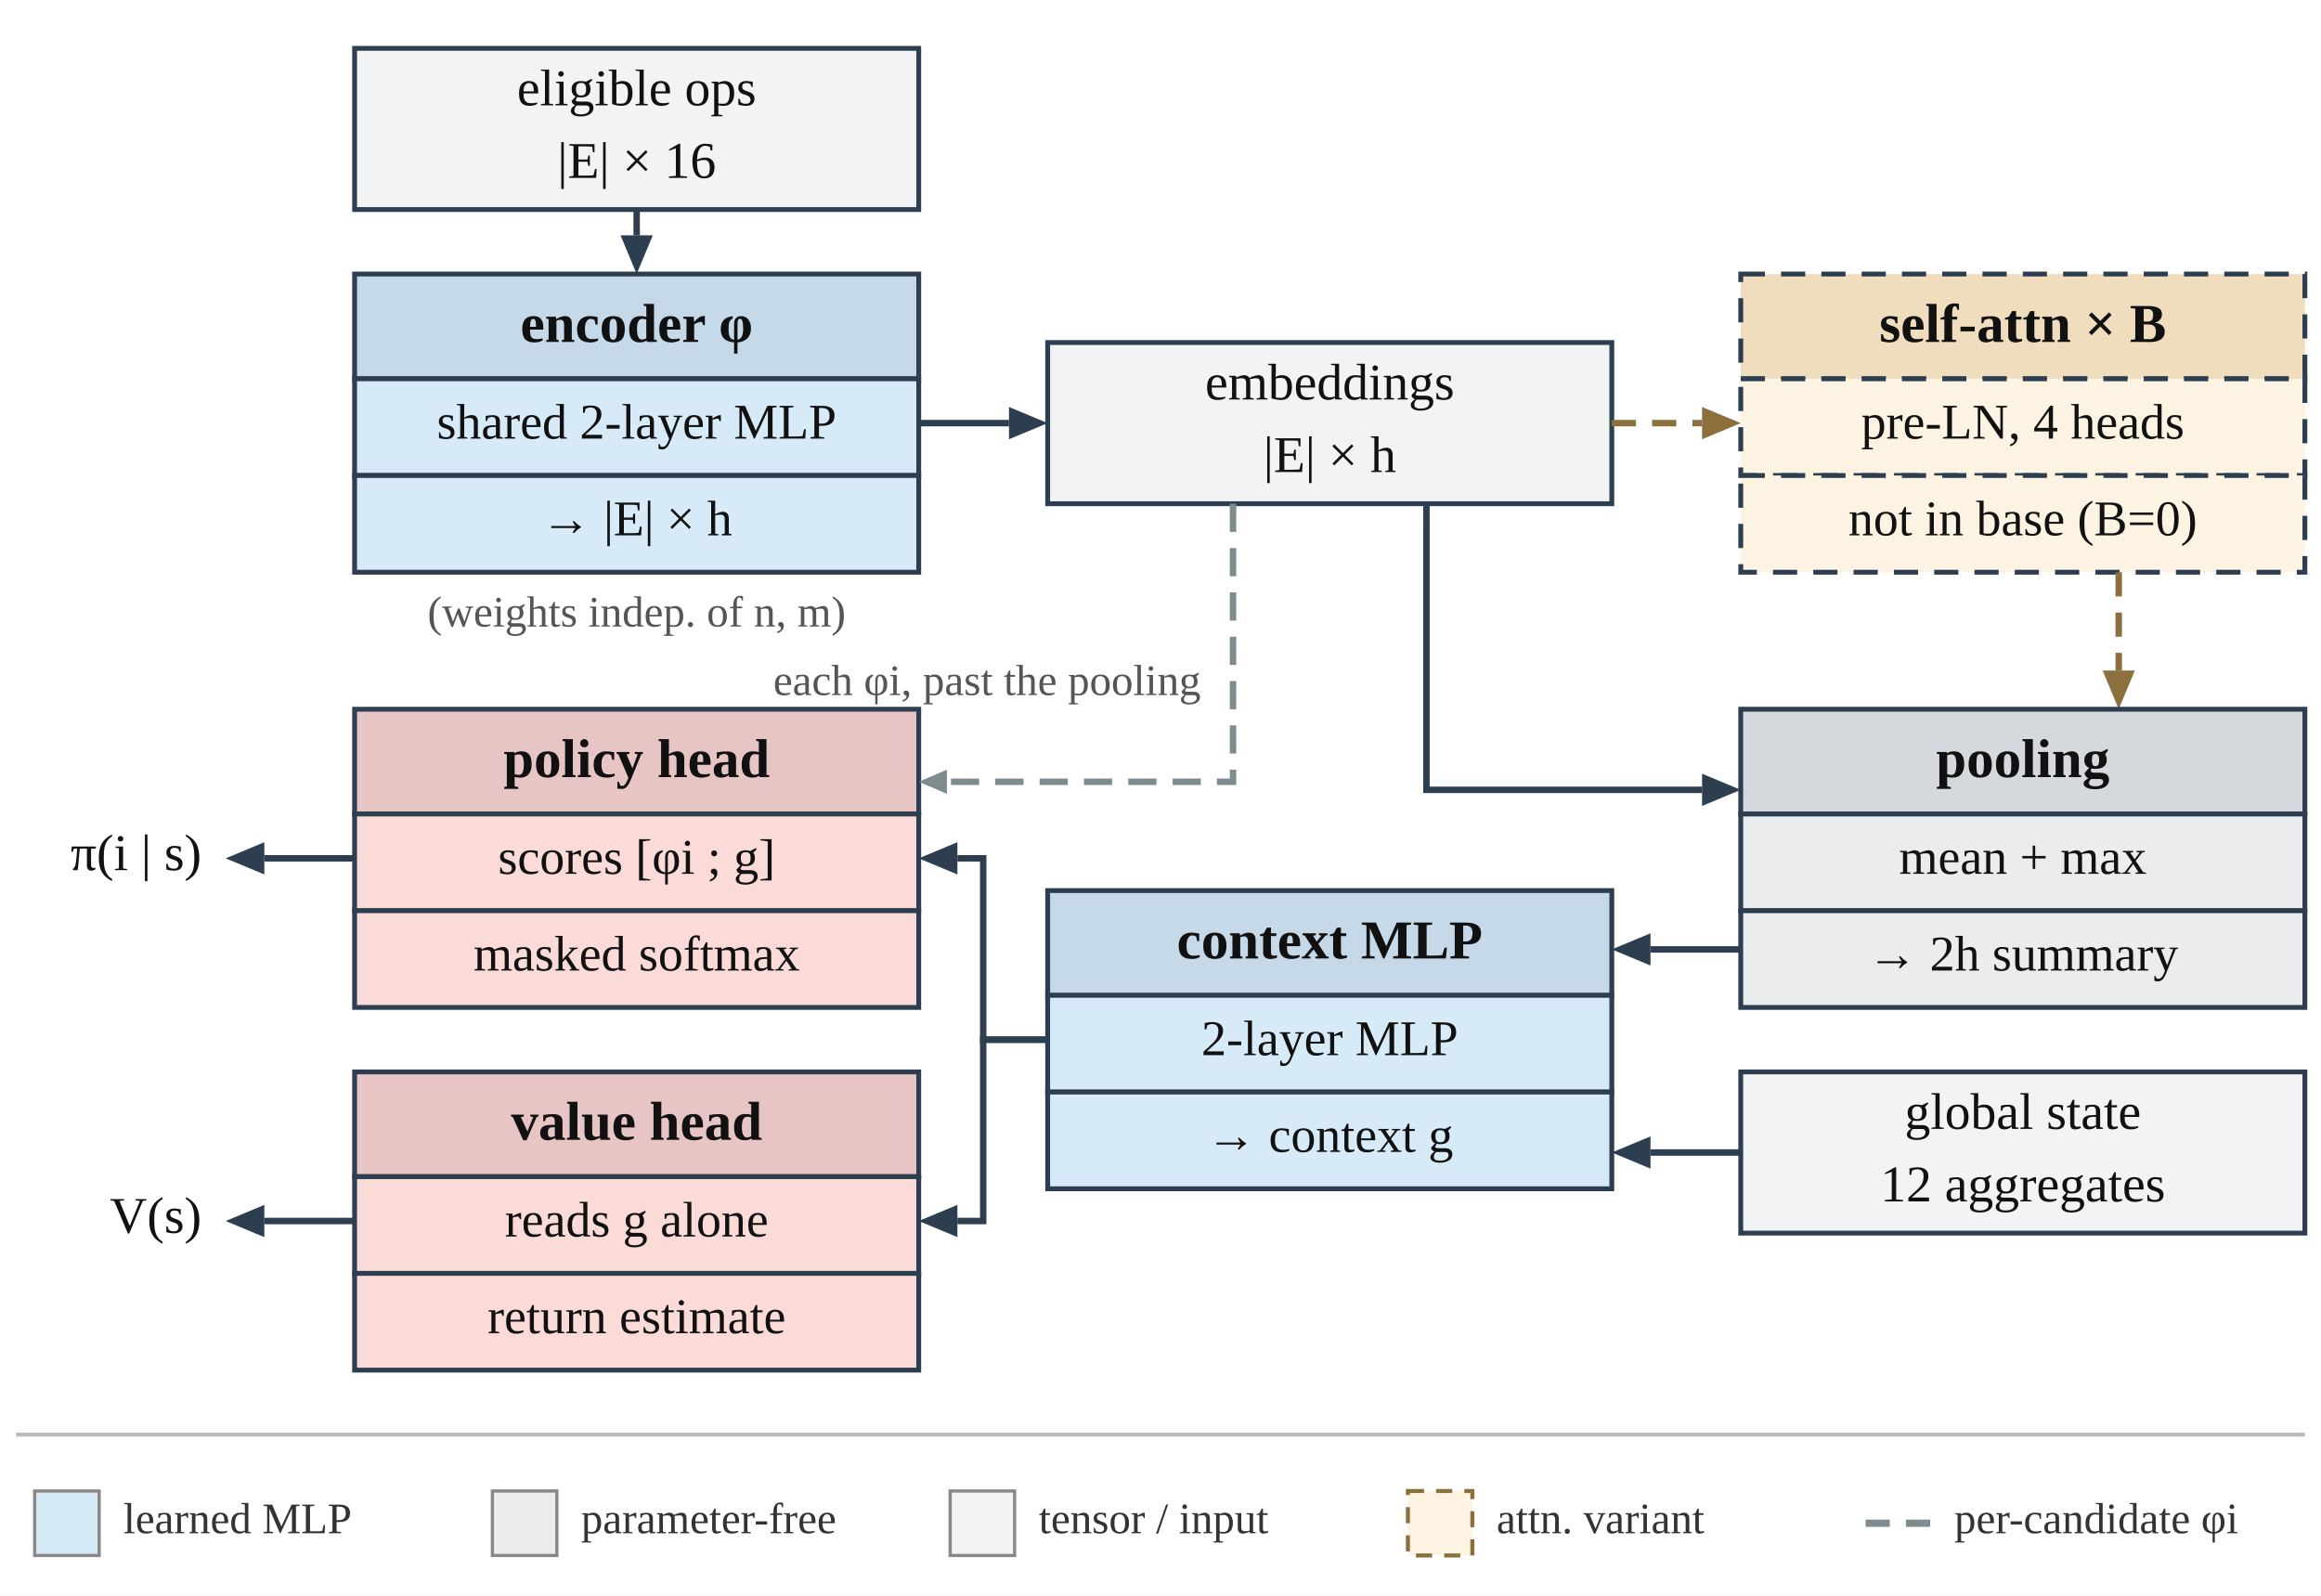
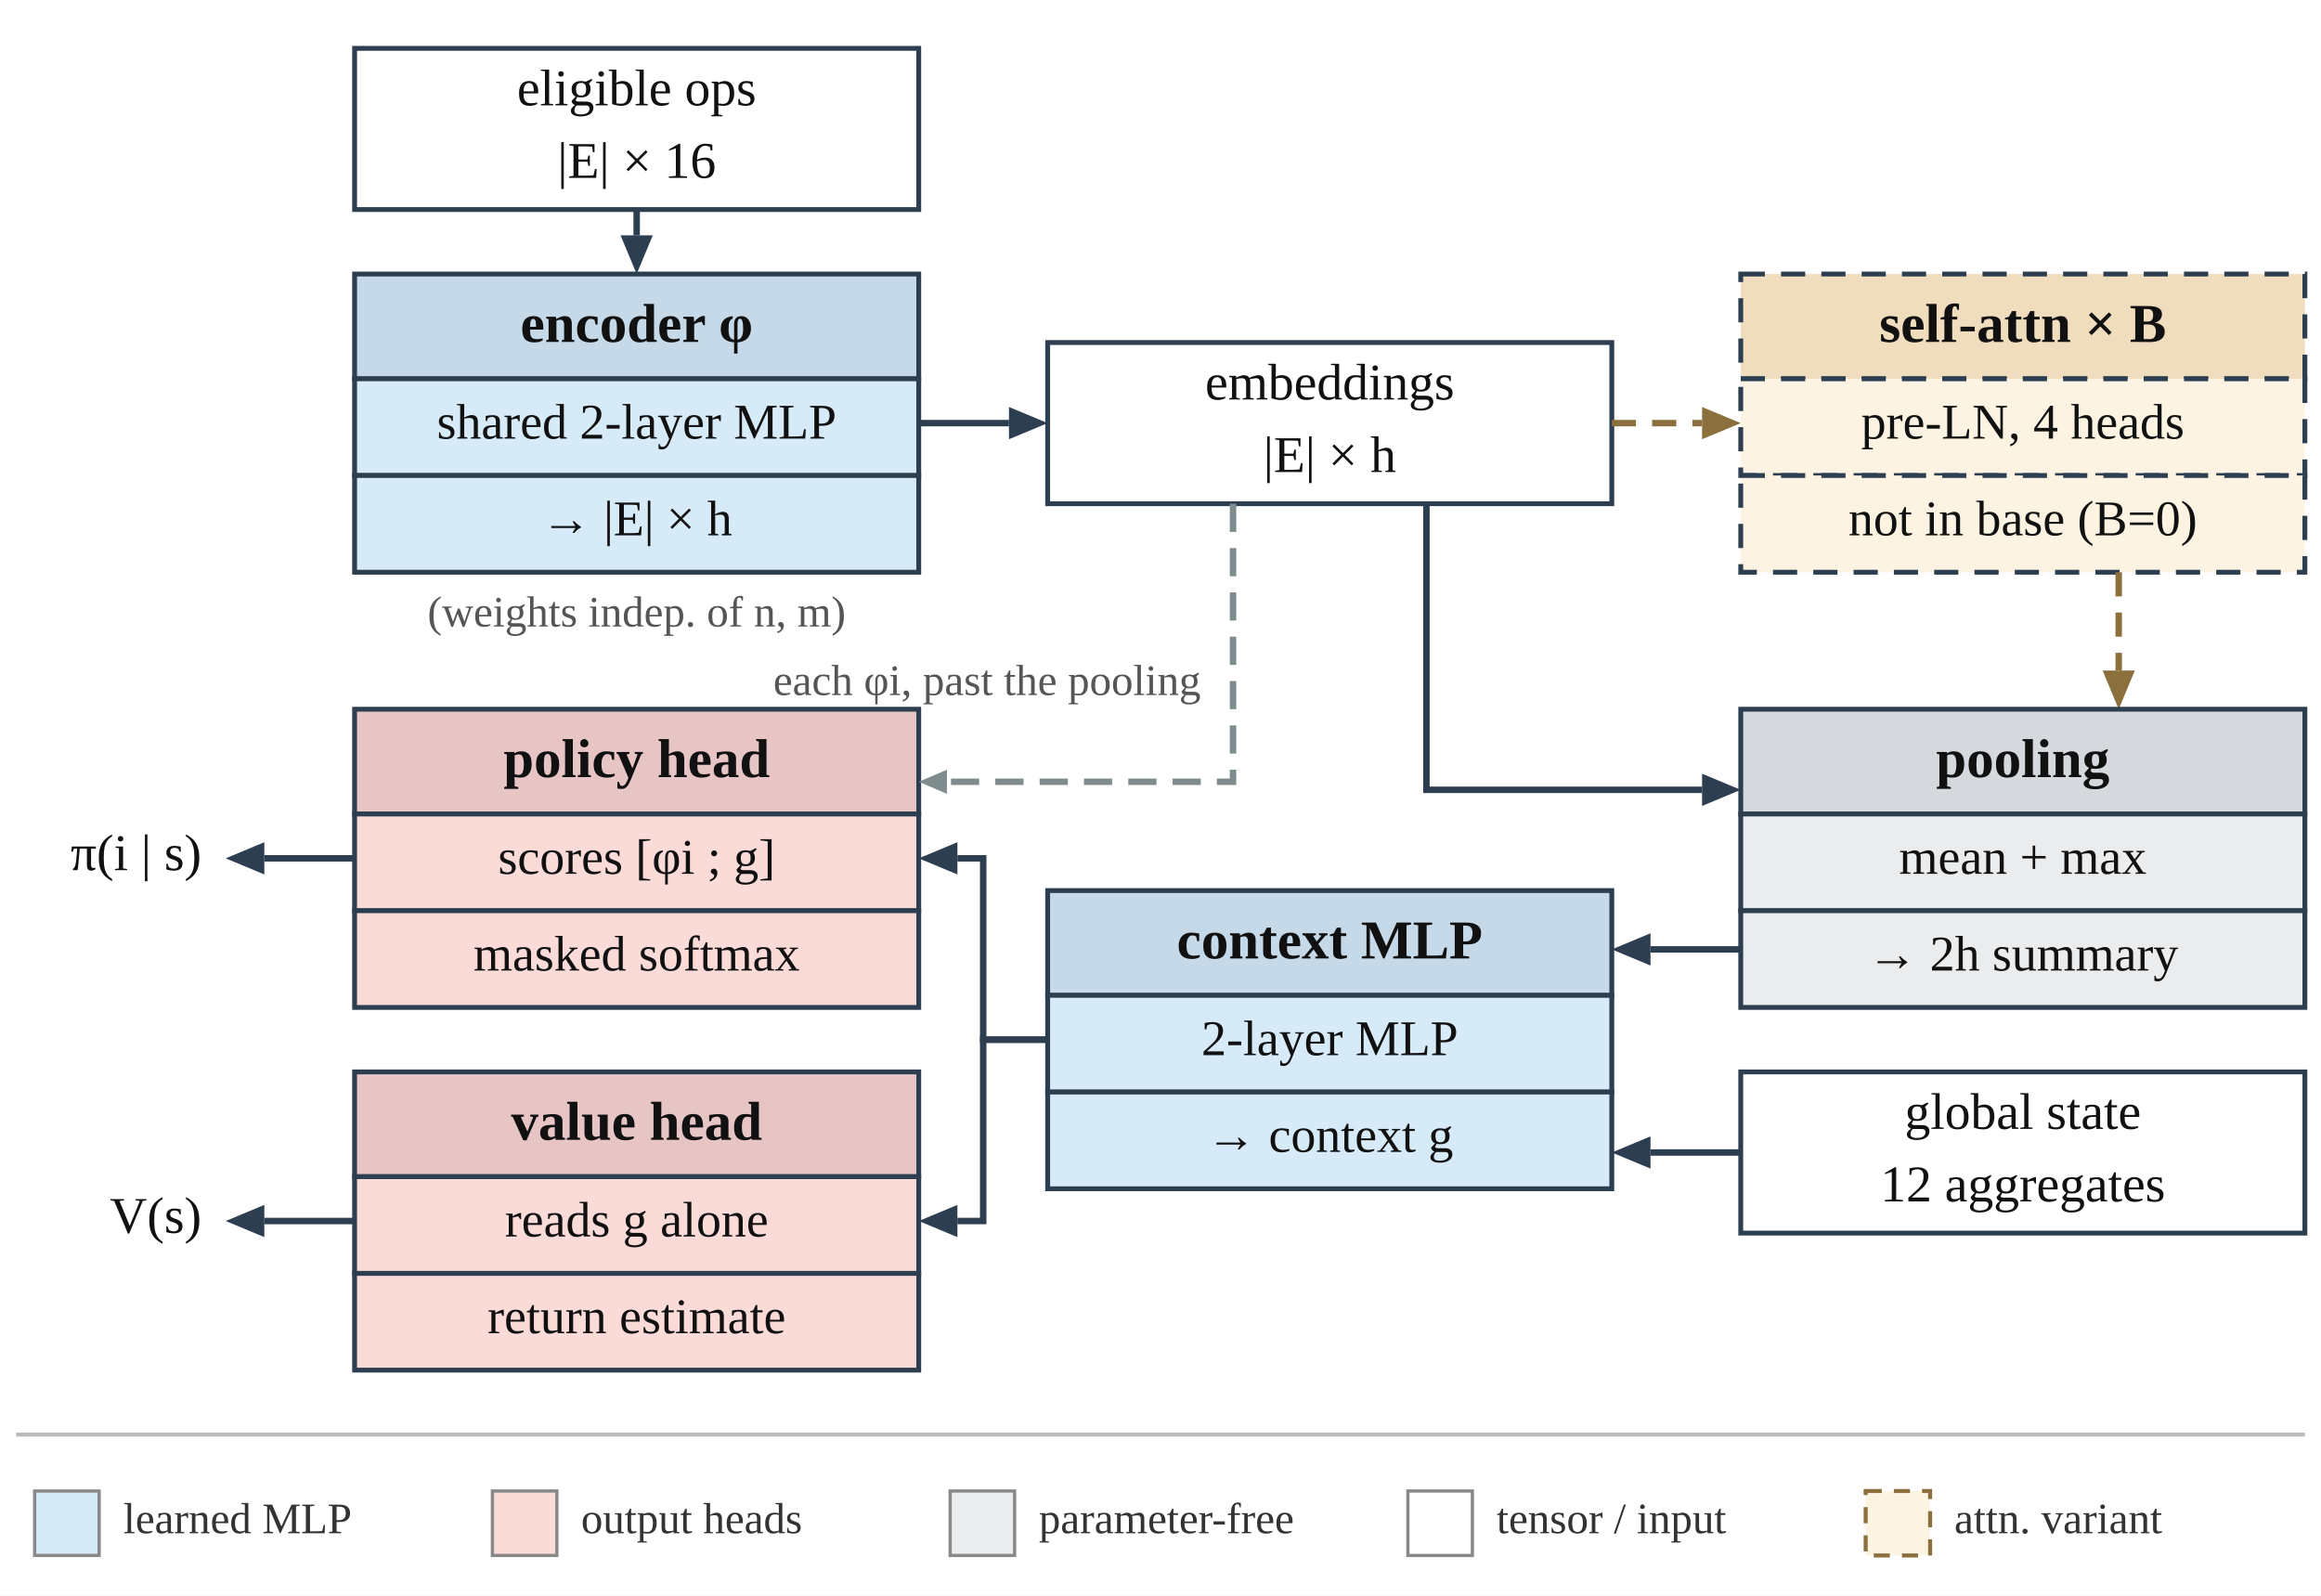
<svg xmlns="http://www.w3.org/2000/svg" width="4.000in" height="2.750in" viewBox="0 0 288.0 198.0">
  <rect width="288.0" height="198.0" fill="white" />
-   <rect x="44.0" y="6.0" width="70.0" height="20.0" fill="#F2F3F4" stroke="#2C3E50" stroke-width="0.6" />
+   <rect x="44.0" y="6.0" width="70.0" height="20.0" fill="#FFFFFF" stroke="#2C3E50" stroke-width="0.6" />
  <text x="79.0" y="11.6" text-anchor="middle" dominant-baseline="middle" font-size="6.4" font-weight="normal" fill="#111111" font-family="Times New Roman">eligible ops</text>
  <text x="79.0" y="20.6" text-anchor="middle" dominant-baseline="middle" font-size="6.4" font-weight="normal" fill="#111111" font-family="Times New Roman">|E| × 16</text>
  <line x1="79.0" y1="26.0" x2="79.0" y2="29.2" stroke="#2C3E50" stroke-width="0.8" />
  <polygon points="77.0,29.2 79.0,34.0 81.0,29.2" fill="#2C3E50" />
  <rect x="44.0" y="34.0" width="70.0" height="13.0" fill="#C5D9E8" stroke="#2C3E50" stroke-width="0.6" />
  <text x="79.0" y="40.5" text-anchor="middle" dominant-baseline="middle" font-size="6.8" font-weight="bold" fill="#111111" font-family="Times New Roman">encoder φ</text>
  <rect x="44.0" y="47.0" width="70.0" height="12.0" fill="#D6EAF8" stroke="#2C3E50" stroke-width="0.6" />
  <text x="79.0" y="53.0" text-anchor="middle" dominant-baseline="middle" font-size="6.2" font-weight="normal" fill="#111111" font-family="Times New Roman">shared 2-layer MLP</text>
  <rect x="44.0" y="59.0" width="70.0" height="12.0" fill="#D6EAF8" stroke="#2C3E50" stroke-width="0.6" />
  <text x="79.0" y="65.0" text-anchor="middle" dominant-baseline="middle" font-size="6.2" font-weight="normal" fill="#111111" font-family="Times New Roman">→ |E| × h</text>
  <text x="79.0" y="76.5" text-anchor="middle" dominant-baseline="middle" font-size="5.4" font-weight="normal" fill="#555555" font-family="Times New Roman">(weights indep. of n, m)</text>
  <line x1="114.0" y1="52.5" x2="125.2" y2="52.5" stroke="#2C3E50" stroke-width="0.8" />
  <polygon points="125.2,50.5 130.0,52.5 125.2,54.5" fill="#2C3E50" />
-   <rect x="130.0" y="42.5" width="70.0" height="20.0" fill="#F2F3F4" stroke="#2C3E50" stroke-width="0.6" />
+   <rect x="130.0" y="42.5" width="70.0" height="20.0" fill="#FFFFFF" stroke="#2C3E50" stroke-width="0.6" />
  <text x="165.0" y="48.1" text-anchor="middle" dominant-baseline="middle" font-size="6.4" font-weight="normal" fill="#111111" font-family="Times New Roman">embeddings</text>
  <text x="165.0" y="57.1" text-anchor="middle" dominant-baseline="middle" font-size="6.4" font-weight="normal" fill="#111111" font-family="Times New Roman">|E| × h</text>
  <rect x="216.0" y="34.0" width="70.0" height="13.0" fill="#F0DDBE" stroke="#2C3E50" stroke-width="0.6" stroke-dasharray="3,2" />
  <text x="251.0" y="40.5" text-anchor="middle" dominant-baseline="middle" font-size="6.8" font-weight="bold" fill="#111111" font-family="Times New Roman">self-attn × B</text>
  <rect x="216.0" y="47.0" width="70.0" height="12.0" fill="#FDF3E3" stroke="#2C3E50" stroke-width="0.6" stroke-dasharray="3,2" />
  <text x="251.0" y="53.0" text-anchor="middle" dominant-baseline="middle" font-size="6.2" font-weight="normal" fill="#111111" font-family="Times New Roman">pre-LN, 4 heads</text>
  <rect x="216.0" y="59.0" width="70.0" height="12.0" fill="#FDF3E3" stroke="#2C3E50" stroke-width="0.6" stroke-dasharray="3,2" />
  <text x="251.0" y="65.0" text-anchor="middle" dominant-baseline="middle" font-size="6.2" font-weight="normal" fill="#111111" font-family="Times New Roman">not in base (B=0)</text>
  <polyline points="177.0,62.5 177.0,98.0 211.2,98.0" fill="none" stroke="#2C3E50" stroke-width="0.8" />
  <polygon points="211.2,96.0 216.0,98.0 211.2,100.0" fill="#2C3E50" />
  <line x1="200.0" y1="52.5" x2="211.2" y2="52.5" stroke="#8B6F3D" stroke-width="0.8" stroke-dasharray="3,2" />
  <polygon points="211.2,50.5 216.0,52.5 211.2,54.5" fill="#8B6F3D" />
  <line x1="262.9" y1="71.0" x2="262.9" y2="83.2" stroke="#8B6F3D" stroke-width="0.8" stroke-dasharray="3,2" />
  <polygon points="260.9,83.2 262.9,88.0 264.9,83.2" fill="#8B6F3D" />
  <rect x="216.0" y="88.0" width="70.0" height="13.0" fill="#D5D8DC" stroke="#2C3E50" stroke-width="0.6" />
  <text x="251.0" y="94.5" text-anchor="middle" dominant-baseline="middle" font-size="6.8" font-weight="bold" fill="#111111" font-family="Times New Roman">pooling</text>
  <rect x="216.0" y="101.0" width="70.0" height="12.0" fill="#EAECEE" stroke="#2C3E50" stroke-width="0.6" />
  <text x="251.0" y="107.0" text-anchor="middle" dominant-baseline="middle" font-size="6.2" font-weight="normal" fill="#111111" font-family="Times New Roman">mean + max</text>
  <rect x="216.0" y="113.0" width="70.0" height="12.0" fill="#EAECEE" stroke="#2C3E50" stroke-width="0.6" />
  <text x="251.0" y="119.0" text-anchor="middle" dominant-baseline="middle" font-size="6.2" font-weight="normal" fill="#111111" font-family="Times New Roman">→ 2h summary</text>
  <rect x="130.0" y="110.5" width="70.0" height="13.0" fill="#C5D9E8" stroke="#2C3E50" stroke-width="0.6" />
  <text x="165.0" y="117.0" text-anchor="middle" dominant-baseline="middle" font-size="6.8" font-weight="bold" fill="#111111" font-family="Times New Roman">context MLP</text>
  <rect x="130.0" y="123.5" width="70.0" height="12.0" fill="#D6EAF8" stroke="#2C3E50" stroke-width="0.6" />
  <text x="165.0" y="129.5" text-anchor="middle" dominant-baseline="middle" font-size="6.2" font-weight="normal" fill="#111111" font-family="Times New Roman">2-layer MLP</text>
  <rect x="130.0" y="135.5" width="70.0" height="12.0" fill="#D6EAF8" stroke="#2C3E50" stroke-width="0.6" />
  <text x="165.0" y="141.5" text-anchor="middle" dominant-baseline="middle" font-size="6.2" font-weight="normal" fill="#111111" font-family="Times New Roman">→ context g</text>
  <line x1="216.0" y1="117.8" x2="204.8" y2="117.8" stroke="#2C3E50" stroke-width="0.8" />
  <polygon points="204.8,115.8 200.0,117.8 204.8,119.8" fill="#2C3E50" />
  <rect x="44.0" y="88.0" width="70.0" height="13.0" fill="#E8C5C5" stroke="#2C3E50" stroke-width="0.6" />
  <text x="79.0" y="94.5" text-anchor="middle" dominant-baseline="middle" font-size="6.8" font-weight="bold" fill="#111111" font-family="Times New Roman">policy head</text>
  <rect x="44.0" y="101.0" width="70.0" height="12.0" fill="#FADBD8" stroke="#2C3E50" stroke-width="0.6" />
  <text x="79.0" y="107.0" text-anchor="middle" dominant-baseline="middle" font-size="6.2" font-weight="normal" fill="#111111" font-family="Times New Roman">scores [φi ; g]</text>
  <rect x="44.0" y="113.0" width="70.0" height="12.0" fill="#FADBD8" stroke="#2C3E50" stroke-width="0.6" />
  <text x="79.0" y="119.0" text-anchor="middle" dominant-baseline="middle" font-size="6.2" font-weight="normal" fill="#111111" font-family="Times New Roman">masked softmax</text>
  <rect x="44.0" y="133.0" width="70.0" height="13.0" fill="#E8C5C5" stroke="#2C3E50" stroke-width="0.6" />
  <text x="79.0" y="139.5" text-anchor="middle" dominant-baseline="middle" font-size="6.8" font-weight="bold" fill="#111111" font-family="Times New Roman">value head</text>
  <rect x="44.0" y="146.0" width="70.0" height="12.0" fill="#FADBD8" stroke="#2C3E50" stroke-width="0.6" />
  <text x="79.0" y="152.0" text-anchor="middle" dominant-baseline="middle" font-size="6.2" font-weight="normal" fill="#111111" font-family="Times New Roman">reads g alone</text>
  <rect x="44.0" y="158.0" width="70.0" height="12.0" fill="#FADBD8" stroke="#2C3E50" stroke-width="0.6" />
  <text x="79.0" y="164.0" text-anchor="middle" dominant-baseline="middle" font-size="6.2" font-weight="normal" fill="#111111" font-family="Times New Roman">return estimate</text>
  <polyline points="130.0,129.0 122.0,129.0 122.0,106.5 118.8,106.5" fill="none" stroke="#2C3E50" stroke-width="0.8" />
  <polygon points="118.8,104.5 114.0,106.5 118.8,108.5" fill="#2C3E50" />
  <polyline points="130.0,129.0 122.0,129.0 122.0,151.5 118.8,151.5" fill="none" stroke="#2C3E50" stroke-width="0.8" />
  <polygon points="118.8,149.5 114.0,151.5 118.8,153.5" fill="#2C3E50" />
  <line x1="44.0" y1="106.5" x2="32.8" y2="106.5" stroke="#2C3E50" stroke-width="0.8" />
  <polygon points="32.8,104.5 28.0,106.5 32.8,108.5" fill="#2C3E50" />
  <text x="25.0" y="106.5" text-anchor="end" dominant-baseline="middle" font-size="6.4" font-weight="normal" fill="#111111" font-family="Times New Roman">π(i | s)</text>
  <line x1="44.0" y1="151.5" x2="32.8" y2="151.5" stroke="#2C3E50" stroke-width="0.8" />
  <polygon points="32.8,149.5 28.0,151.5 32.8,153.5" fill="#2C3E50" />
  <text x="25.0" y="151.5" text-anchor="end" dominant-baseline="middle" font-size="6.4" font-weight="normal" fill="#111111" font-family="Times New Roman">V(s)</text>
-   <rect x="216.0" y="133.0" width="70.0" height="20.0" fill="#F2F3F4" stroke="#2C3E50" stroke-width="0.6" />
+   <rect x="216.0" y="133.0" width="70.0" height="20.0" fill="#FFFFFF" stroke="#2C3E50" stroke-width="0.6" />
  <text x="251.0" y="138.6" text-anchor="middle" dominant-baseline="middle" font-size="6.4" font-weight="normal" fill="#111111" font-family="Times New Roman">global state</text>
  <text x="251.0" y="147.6" text-anchor="middle" dominant-baseline="middle" font-size="6.4" font-weight="normal" fill="#111111" font-family="Times New Roman">12 aggregates</text>
  <line x1="216.0" y1="143.0" x2="204.8" y2="143.0" stroke="#2C3E50" stroke-width="0.8" />
  <polygon points="204.8,141.0 200.0,143.0 204.8,145.0" fill="#2C3E50" />
  <polyline points="153.0,62.5 153.0,97.0 117.5,97.0" fill="none" stroke="#7F8C8D" stroke-width="0.8" stroke-dasharray="3.5,2" />
  <polygon points="117.5,95.5 114.0,97.0 117.5,98.5" fill="#7F8C8D" />
  <text x="149.0" y="85.0" text-anchor="end" dominant-baseline="middle" font-size="5.4" font-weight="normal" fill="#555555" font-family="Times New Roman">each φi, past the pooling</text>
  <line x1="2" y1="178.0" x2="286.0" y2="178.0" stroke="#BBBBBB" stroke-width="0.5" />
  <rect x="4.3" y="185.0" width="8.0" height="8.0" fill="#D6EAF8" stroke="#888888" stroke-width="0.4" />
  <text x="15.3" y="189.0" text-anchor="start" dominant-baseline="middle" font-size="5.4" font-weight="normal" fill="#333333" font-family="Times New Roman">learned MLP</text>
-   <rect x="61.1" y="185.0" width="8.0" height="8.0" fill="#EAECEE" stroke="#888888" stroke-width="0.4" />
-   <text x="72.1" y="189.0" text-anchor="start" dominant-baseline="middle" font-size="5.4" font-weight="normal" fill="#333333" font-family="Times New Roman">parameter-free</text>
-   <rect x="117.9" y="185.0" width="8.0" height="8.0" fill="#F2F3F4" stroke="#888888" stroke-width="0.4" />
-   <text x="128.9" y="189.0" text-anchor="start" dominant-baseline="middle" font-size="5.4" font-weight="normal" fill="#333333" font-family="Times New Roman">tensor / input</text>
-   <rect x="174.7" y="185.0" width="8.0" height="8.0" fill="#FDF3E3" stroke="#8B6F3D" stroke-width="0.5" stroke-dasharray="2,1.5" />
-   <text x="185.7" y="189.0" text-anchor="start" dominant-baseline="middle" font-size="5.4" font-weight="normal" fill="#333333" font-family="Times New Roman">attn. variant</text>
-   <line x1="231.5" y1="189.0" x2="239.5" y2="189.0" stroke="#7F8C8D" stroke-width="0.9" stroke-dasharray="3,2" />
-   <text x="242.5" y="189.0" text-anchor="start" dominant-baseline="middle" font-size="5.4" font-weight="normal" fill="#333333" font-family="Times New Roman">per-candidate φi</text>
+   <rect x="61.1" y="185.0" width="8.0" height="8.0" fill="#FADBD8" stroke="#888888" stroke-width="0.4" />
+   <text x="72.1" y="189.0" text-anchor="start" dominant-baseline="middle" font-size="5.4" font-weight="normal" fill="#333333" font-family="Times New Roman">output heads</text>
+   <rect x="117.9" y="185.0" width="8.0" height="8.0" fill="#EAECEE" stroke="#888888" stroke-width="0.4" />
+   <text x="128.9" y="189.0" text-anchor="start" dominant-baseline="middle" font-size="5.4" font-weight="normal" fill="#333333" font-family="Times New Roman">parameter-free</text>
+   <rect x="174.7" y="185.0" width="8.0" height="8.0" fill="#FFFFFF" stroke="#888888" stroke-width="0.4" />
+   <text x="185.7" y="189.0" text-anchor="start" dominant-baseline="middle" font-size="5.4" font-weight="normal" fill="#333333" font-family="Times New Roman">tensor / input</text>
+   <rect x="231.5" y="185.0" width="8.0" height="8.0" fill="#FDF3E3" stroke="#8B6F3D" stroke-width="0.5" stroke-dasharray="2,1.5" />
+   <text x="242.5" y="189.0" text-anchor="start" dominant-baseline="middle" font-size="5.4" font-weight="normal" fill="#333333" font-family="Times New Roman">attn. variant</text>
</svg>
